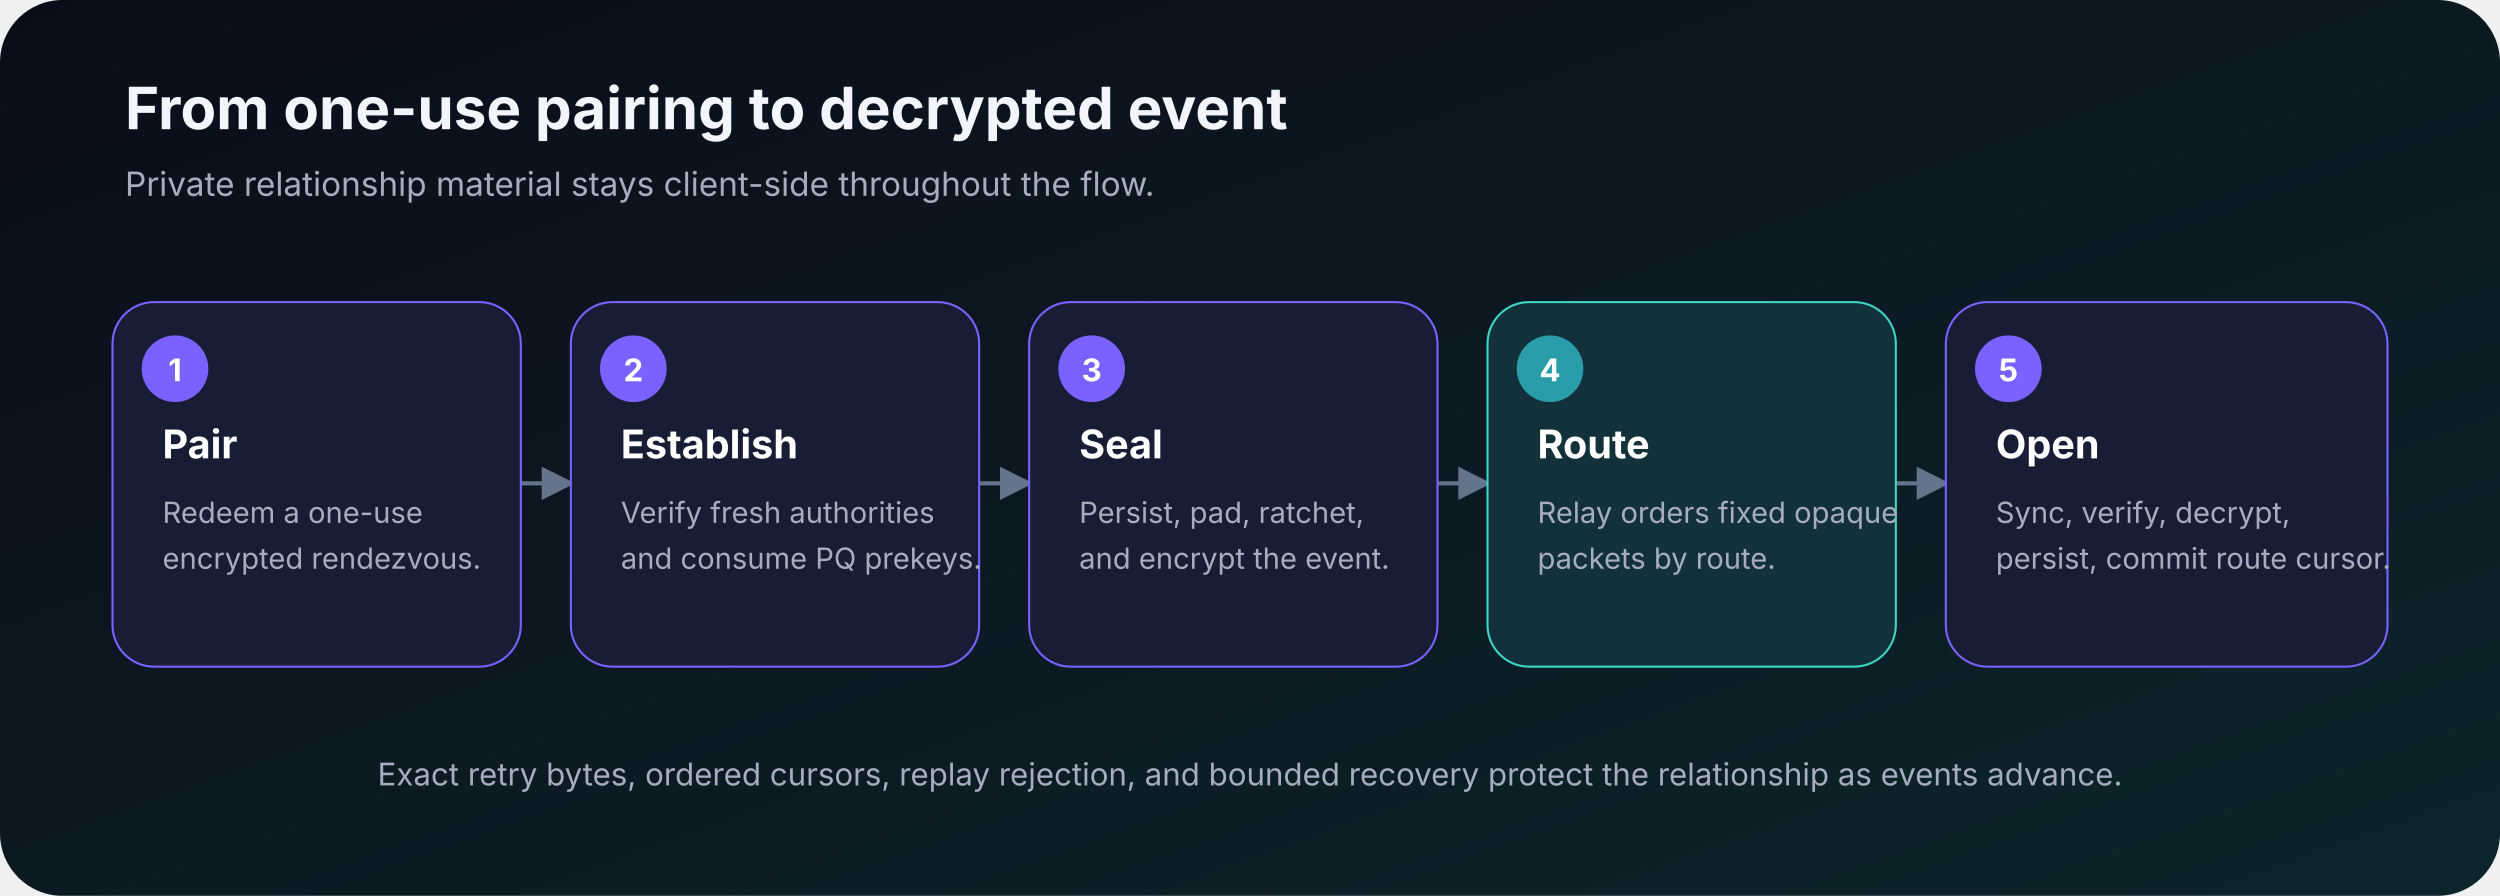
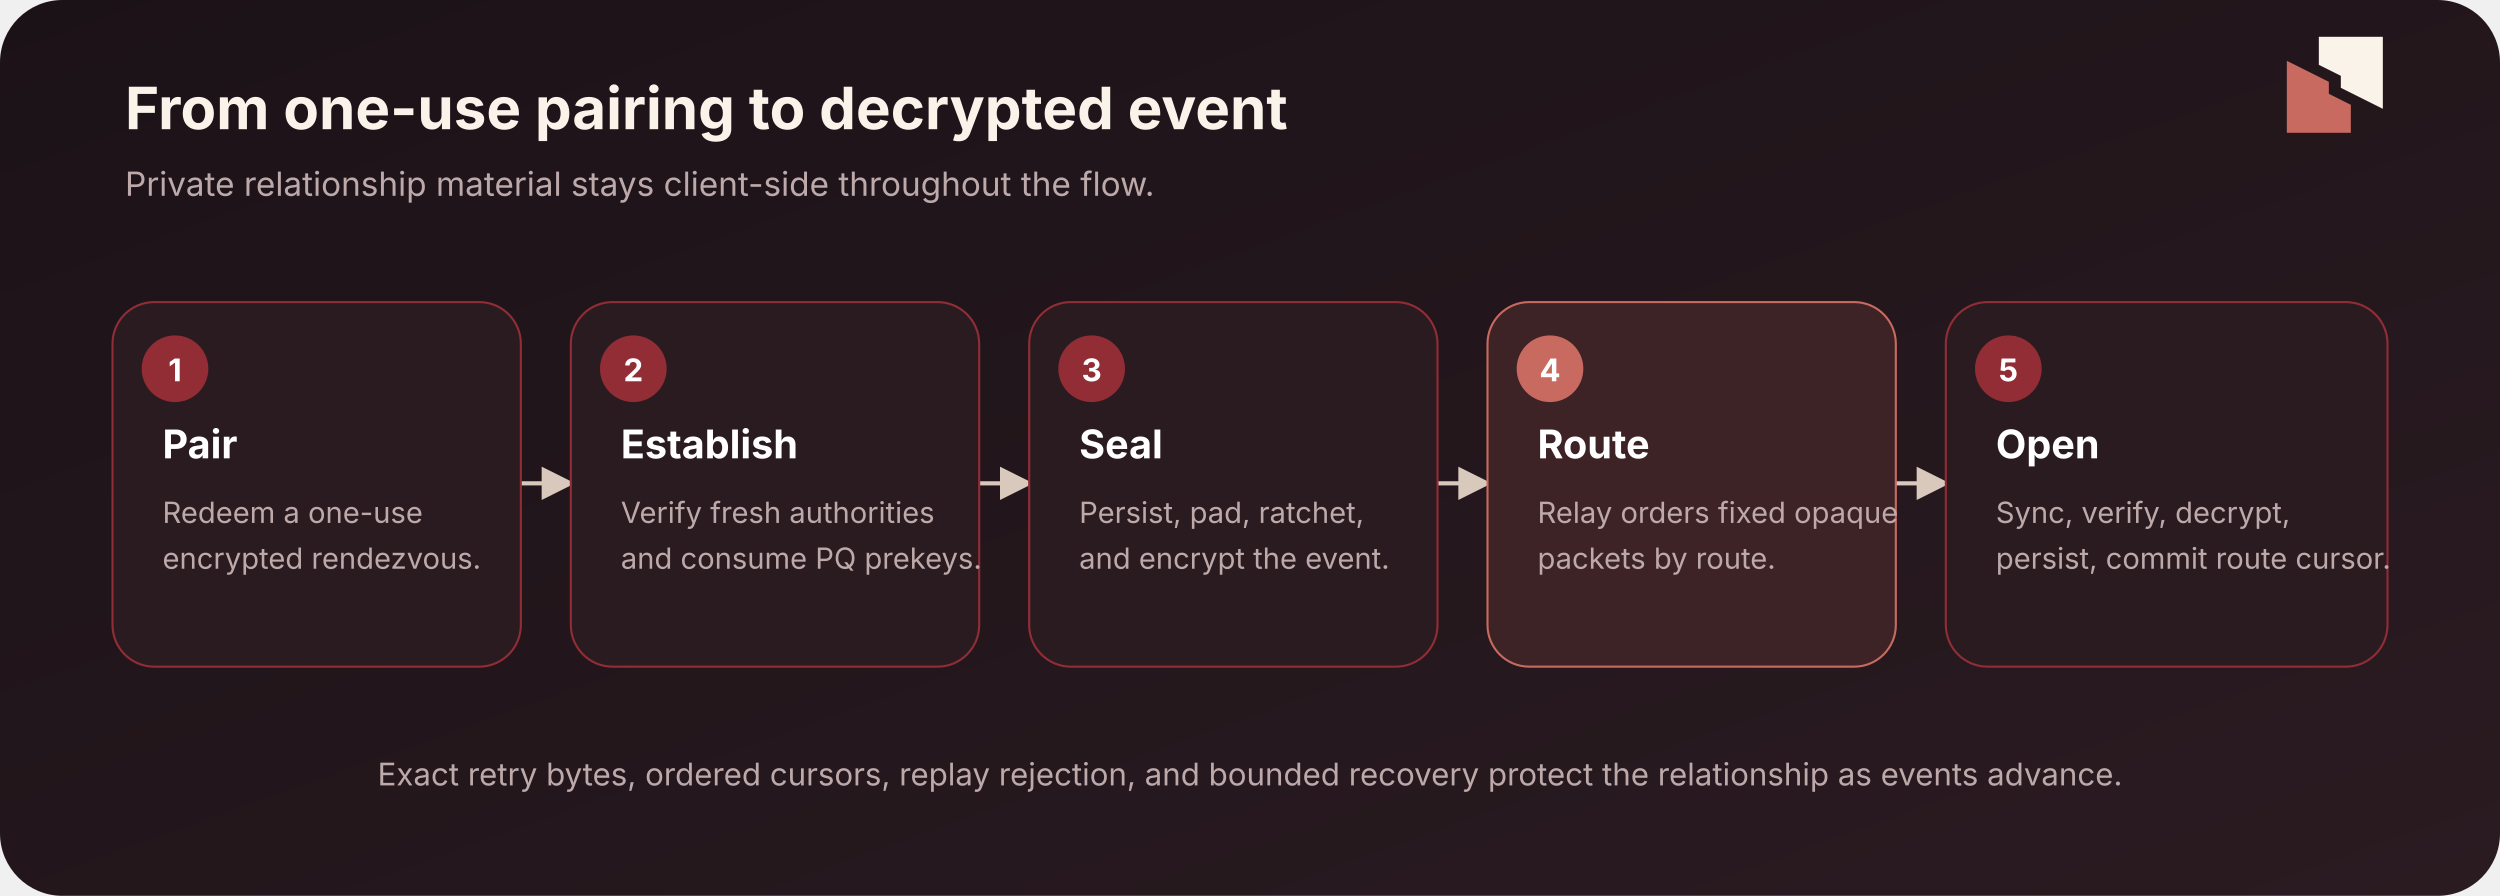
<svg xmlns="http://www.w3.org/2000/svg" width="1200" height="430" viewBox="0 0 1200 430" role="img" aria-labelledby="title desc">
  <defs>
    <linearGradient id="background" x1="0" y1="0" x2="1" y2="1">
-       <stop offset="0" stop-color="#0a0d19" />
-       <stop offset="1" stop-color="#0c252c" />
+       <stop offset="0" stop-color="#1B1217" />
+       <stop offset="1" stop-color="#2A1B21" />
    </linearGradient>
    <marker id="arrow" markerWidth="10" markerHeight="10" refX="8" refY="5" orient="auto">
-       <path d="M1 1 9 5 1 9Z" fill="#64748b" />
+       <path d="M1 1 9 5 1 9Z" fill="#D9C8BC" />
    </marker>
  </defs>
  <rect width="1200" height="430" rx="30" fill="url(#background)" />
+   <g transform="translate(1090 10) scale(.24)" aria-hidden="true">
+     <path d="M96 32H224V176L140 134V110L96 88Z" fill="#FAF3EA" />
+     <path d="M32 80L116 122V146L160 168V224H32Z" fill="#C96A61" />
+   </g>
  <g font-family="Geist, Inter, ui-sans-serif, system-ui, -apple-system, BlinkMacSystemFont, Segoe UI, sans-serif">
-     <text x="60" y="62" fill="#F3F5FA" font-size="28" font-weight="750">From one-use pairing to decrypted event</text>
-     <text x="60" y="94" fill="#A8ADBD" font-size="16">Private relationship material stays client-side throughout the flow.</text>
-     <g fill="none" stroke="#64748b" stroke-width="2" marker-end="url(#arrow)">
+     <text x="60" y="62" fill="#FAF3EA" font-size="28" font-weight="750">From one-use pairing to decrypted event</text>
+     <text x="60" y="94" fill="#BDA9AA" font-size="16">Private relationship material stays client-side throughout the flow.</text>
+     <g fill="none" stroke="#D9C8BC" stroke-width="2" marker-end="url(#arrow)">
      <path d="M250 232H274" />
      <path d="M470 232H494" />
      <path d="M690 232H714" />
      <path d="M910 232H934" />
    </g>
    <g>
-       <rect x="54" y="145" width="196" height="175" rx="20" fill="#181d36" stroke="#7B61FF" />
-       <circle cx="84" cy="177" r="16" fill="#7B61FF" />
+       <rect x="54" y="145" width="196" height="175" rx="20" fill="#2A1B21" stroke="#922D35" />
+       <circle cx="84" cy="177" r="16" fill="#922D35" />
      <text x="84" y="183" fill="#fff" font-size="15" font-weight="700" text-anchor="middle">1</text>
      <text x="78" y="220" fill="#fff" font-size="19" font-weight="700">Pair</text>
-       <text x="78" y="251" fill="#A8ADBD" font-size="14">Redeem a one-use</text>
-       <text x="78" y="273" fill="#A8ADBD" font-size="14">encrypted rendezvous.</text>
-       <rect x="274" y="145" width="196" height="175" rx="20" fill="#181d36" stroke="#7B61FF" />
-       <circle cx="304" cy="177" r="16" fill="#7B61FF" />
+       <text x="78" y="251" fill="#BDA9AA" font-size="14">Redeem a one-use</text>
+       <text x="78" y="273" fill="#BDA9AA" font-size="14">encrypted rendezvous.</text>
+       <rect x="274" y="145" width="196" height="175" rx="20" fill="#2A1B21" stroke="#922D35" />
+       <circle cx="304" cy="177" r="16" fill="#922D35" />
      <text x="304" y="183" fill="#fff" font-size="15" font-weight="700" text-anchor="middle">2</text>
      <text x="298" y="220" fill="#fff" font-size="19" font-weight="700">Establish</text>
-       <text x="298" y="251" fill="#A8ADBD" font-size="14">Verify fresh authorities</text>
-       <text x="298" y="273" fill="#A8ADBD" font-size="14">and consume PQ prekeys.</text>
-       <rect x="494" y="145" width="196" height="175" rx="20" fill="#181d36" stroke="#7B61FF" />
-       <circle cx="524" cy="177" r="16" fill="#7B61FF" />
+       <text x="298" y="251" fill="#BDA9AA" font-size="14">Verify fresh authorities</text>
+       <text x="298" y="273" fill="#BDA9AA" font-size="14">and consume PQ prekeys.</text>
+       <rect x="494" y="145" width="196" height="175" rx="20" fill="#2A1B21" stroke="#922D35" />
+       <circle cx="524" cy="177" r="16" fill="#922D35" />
      <text x="524" y="183" fill="#fff" font-size="15" font-weight="700" text-anchor="middle">3</text>
      <text x="518" y="220" fill="#fff" font-size="19" font-weight="700">Seal</text>
-       <text x="518" y="251" fill="#A8ADBD" font-size="14">Persist, pad, ratchet,</text>
-       <text x="518" y="273" fill="#A8ADBD" font-size="14">and encrypt the event.</text>
-       <rect x="714" y="145" width="196" height="175" rx="20" fill="#12313b" stroke="#3DD5C5" />
-       <circle cx="744" cy="177" r="16" fill="#299EAA" />
+       <text x="518" y="251" fill="#BDA9AA" font-size="14">Persist, pad, ratchet,</text>
+       <text x="518" y="273" fill="#BDA9AA" font-size="14">and encrypt the event.</text>
+       <rect x="714" y="145" width="196" height="175" rx="20" fill="#3D2326" stroke="#C96A61" />
+       <circle cx="744" cy="177" r="16" fill="#C96A61" />
      <text x="744" y="183" fill="#fff" font-size="15" font-weight="700" text-anchor="middle">4</text>
      <text x="738" y="220" fill="#fff" font-size="19" font-weight="700">Route</text>
-       <text x="738" y="251" fill="#A8ADBD" font-size="14">Relay orders fixed opaque</text>
-       <text x="738" y="273" fill="#A8ADBD" font-size="14">packets by route.</text>
-       <rect x="934" y="145" width="212" height="175" rx="20" fill="#181d36" stroke="#7B61FF" />
-       <circle cx="964" cy="177" r="16" fill="#7B61FF" />
+       <text x="738" y="251" fill="#BDA9AA" font-size="14">Relay orders fixed opaque</text>
+       <text x="738" y="273" fill="#BDA9AA" font-size="14">packets by route.</text>
+       <rect x="934" y="145" width="212" height="175" rx="20" fill="#2A1B21" stroke="#922D35" />
+       <circle cx="964" cy="177" r="16" fill="#922D35" />
      <text x="964" y="183" fill="#fff" font-size="15" font-weight="700" text-anchor="middle">5</text>
      <text x="958" y="220" fill="#fff" font-size="19" font-weight="700">Open</text>
-       <text x="958" y="251" fill="#A8ADBD" font-size="14">Sync, verify, decrypt,</text>
-       <text x="958" y="273" fill="#A8ADBD" font-size="14">persist, commit route cursor.</text>
+       <text x="958" y="251" fill="#BDA9AA" font-size="14">Sync, verify, decrypt,</text>
+       <text x="958" y="273" fill="#BDA9AA" font-size="14">persist, commit route cursor.</text>
    </g>
-     <text x="600" y="377" fill="#A8ADBD" font-size="15" text-anchor="middle">Exact retry bytes, ordered cursors, replay rejection, and bounded recovery protect the relationship as events advance.</text>
+     <text x="600" y="377" fill="#BDA9AA" font-size="15" text-anchor="middle">Exact retry bytes, ordered cursors, replay rejection, and bounded recovery protect the relationship as events advance.</text>
  </g>
</svg>
